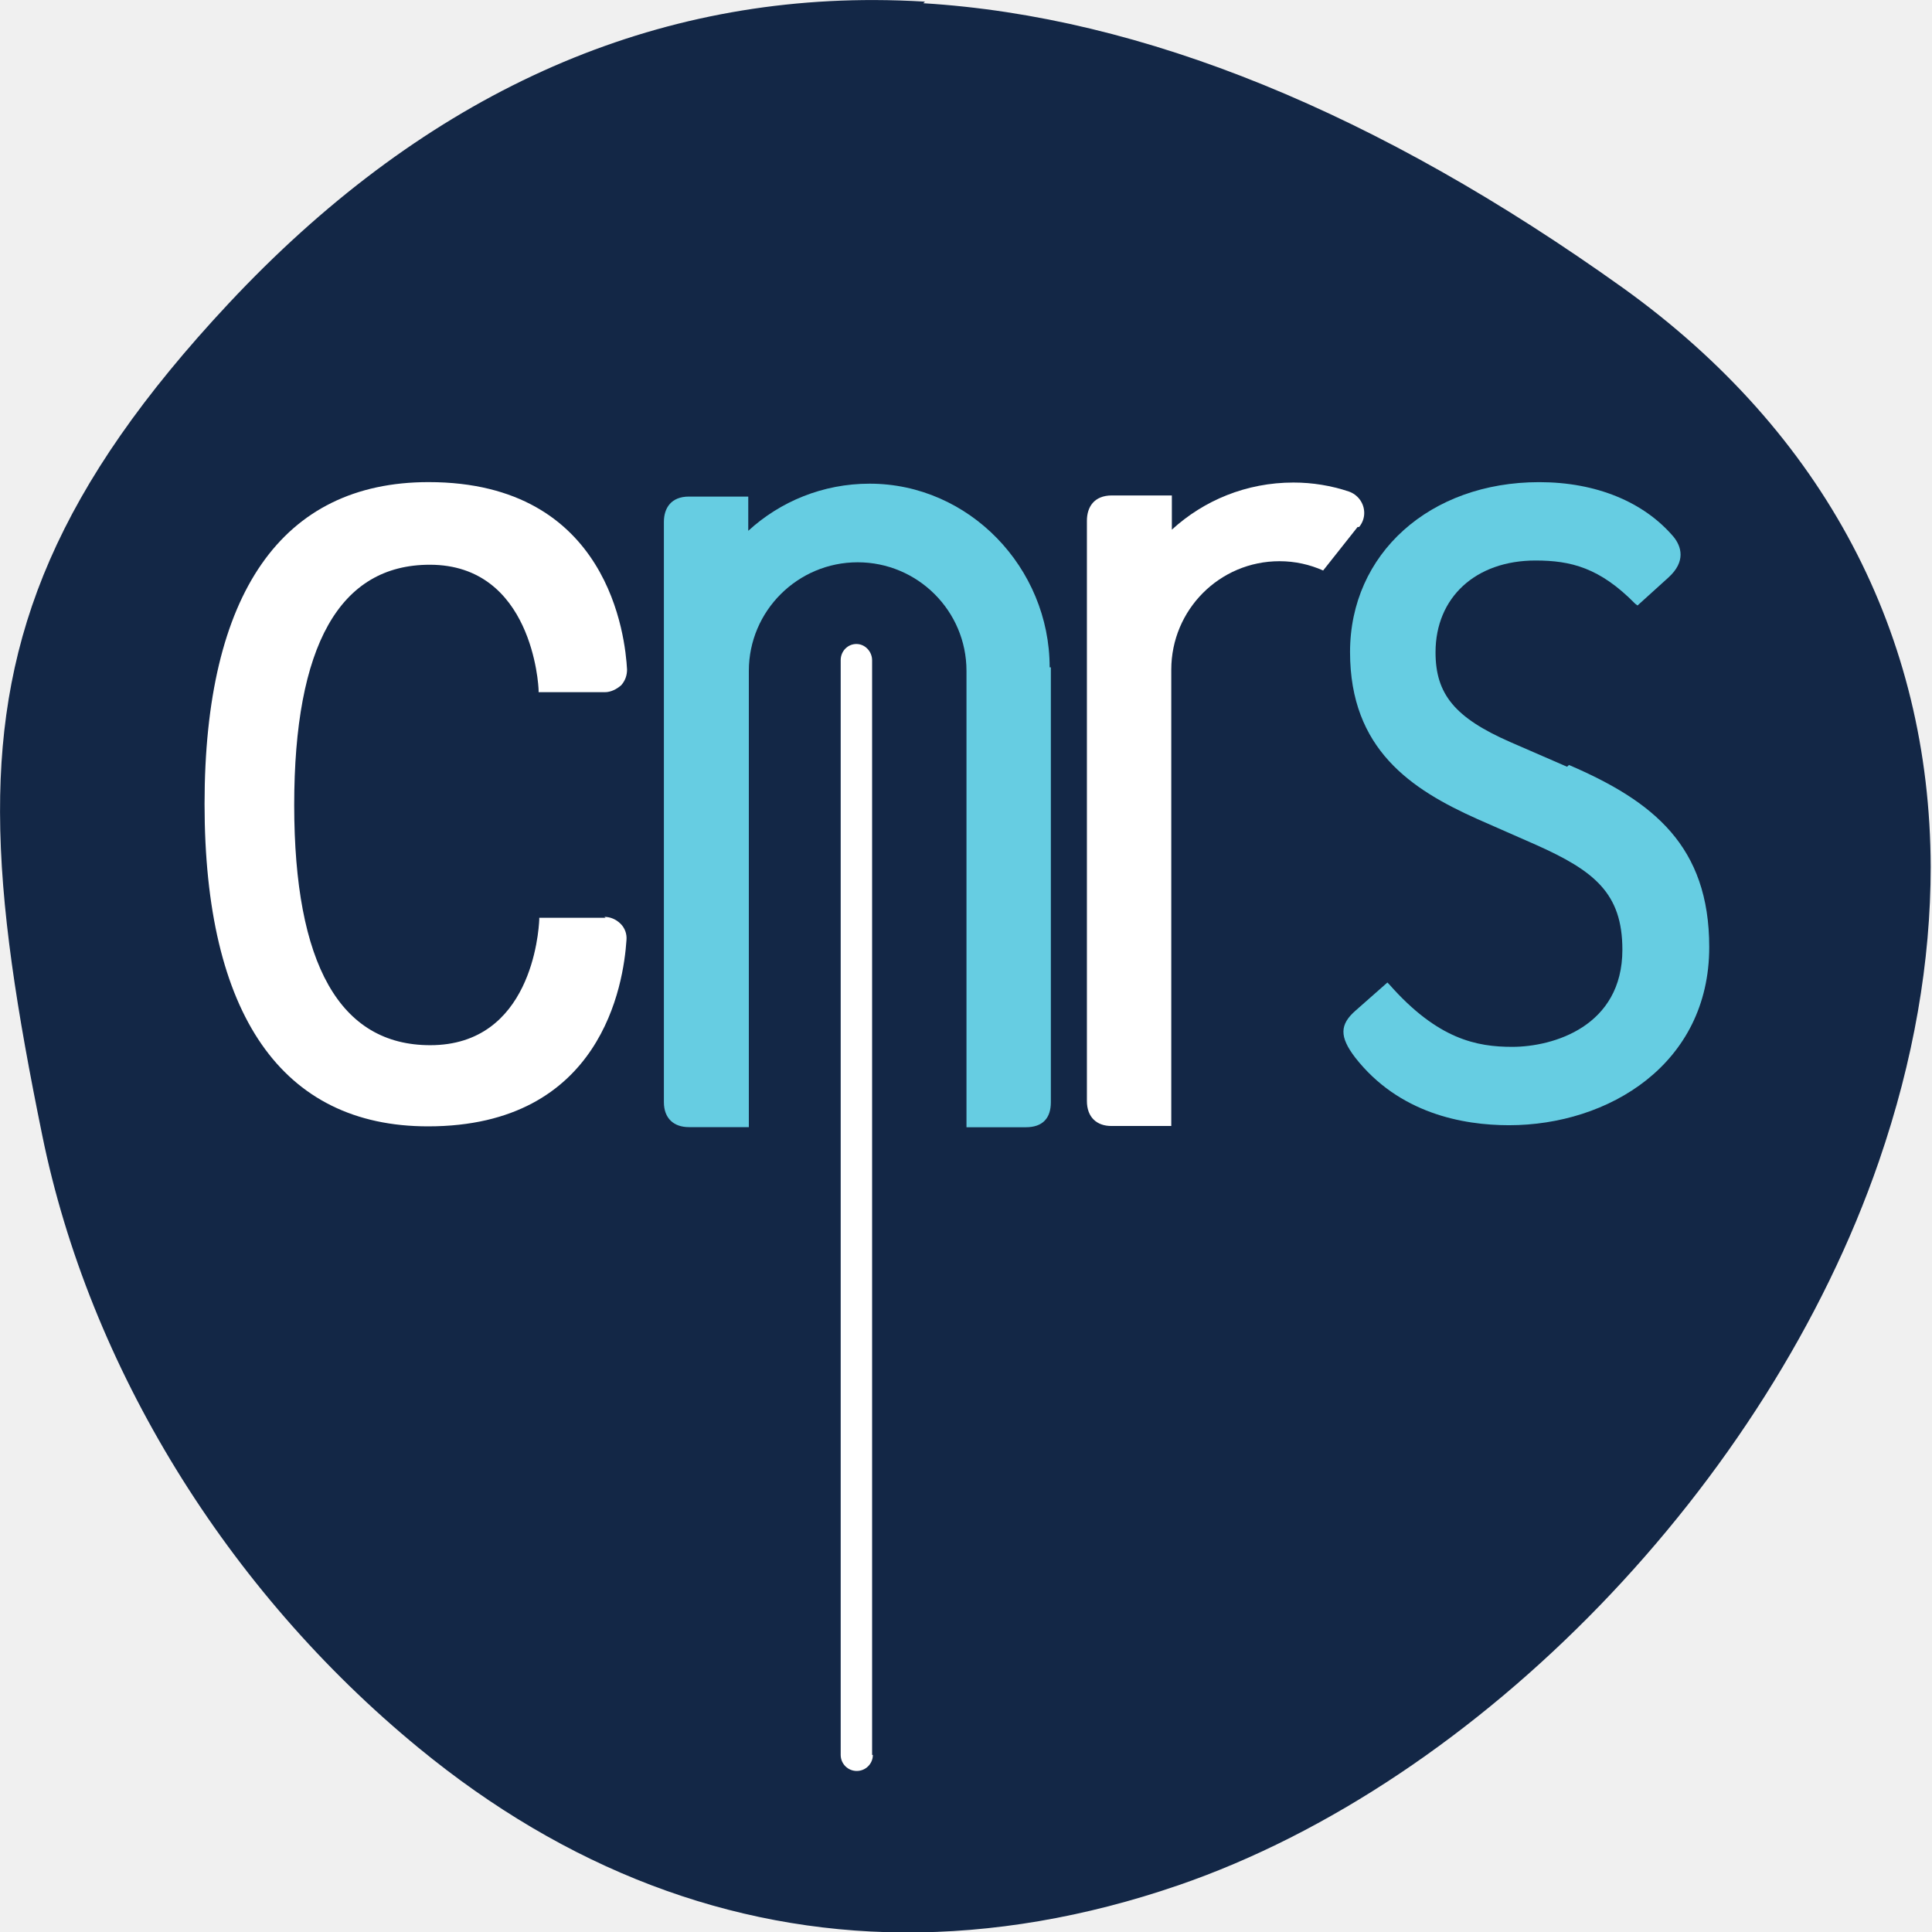
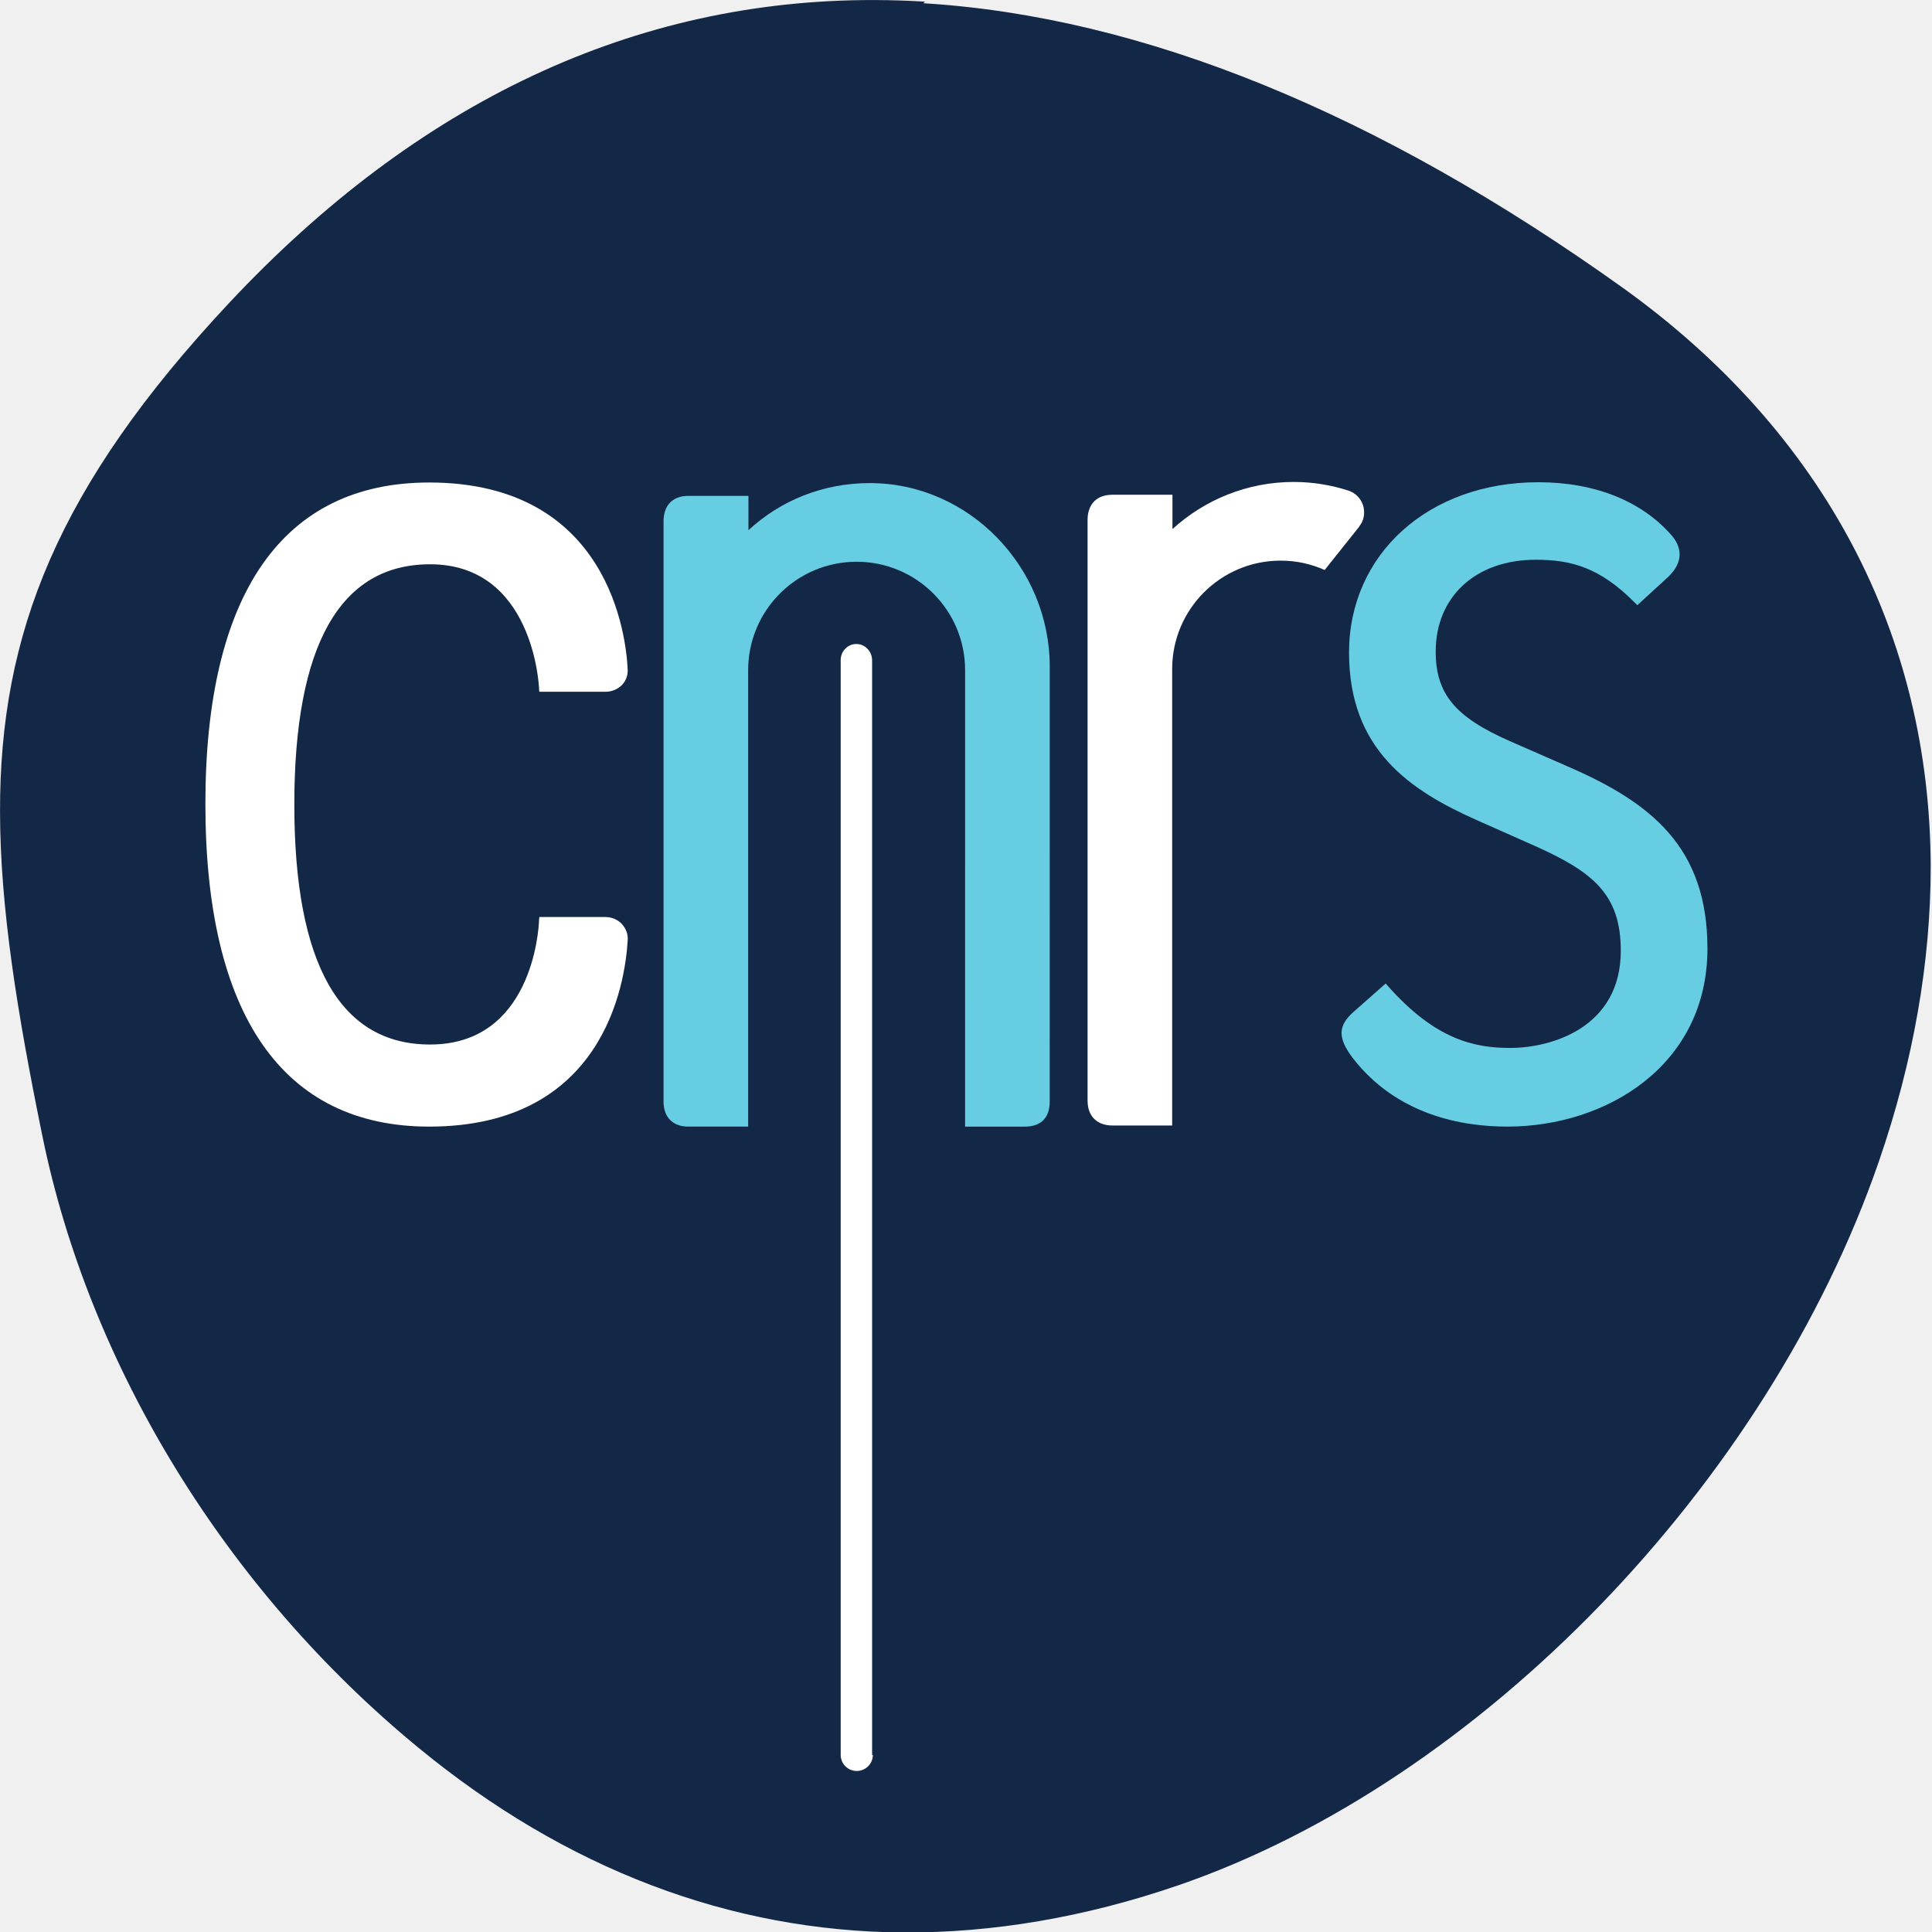
<svg xmlns="http://www.w3.org/2000/svg" width="1000" height="1000">
  <g>
    <path fill="#132746" d="M478.78,0.86c-8.73,-0.54,-17.47,-0.81,-26.14,-0.84c-124.01,-0.30,-236.37,52.41,-334.24,157.00c-88.74,94.88,-118.62,171.18,-118.38,263.36c0.09,49.40,8.85,103.62,21.83,167.18c24.40,119.88,95.48,235.56,194.89,317.19c76.21,62.65,161.15,94.88,250.62,95.48c46.38,0.30,94.28,-7.83,142.48,-24.39c156.03,-53.61,305.14,-207.84,362.68,-374.73c18.07,-52.41,26.80,-103.62,26.80,-152.42c-0.30,-119.88,-54.82,-224.71,-159.35,-299.72c-126.81,-90.67,-248.51,-140.37,-362.07,-147.30" />
-     <path fill="#fff" d="M313.46,475.03l-34.34,0l0,0.96c-0.30,6.62,-4.21,65.00,-56.45,65.00c-46.69,0,-70.36,-41.81,-70.39,-124.28c0,-82.53,23.49,-124.40,70.18,-124.40c53.01,0,56.32,62.35,56.32,65.06l0,0.90l34.34,0c3.01,0,6.02,-1.50,8.43,-3.61c2.10,-2.40,3.01,-5.12,3.01,-8.13c-0.90,-16.26,-9.03,-96.99,-102.71,-96.99c-75.90,0,-115.97,57.53,-115.97,166.58s40.06,166.88,115.67,166.88c90.06,0,101.21,-73.80,102.71,-96.39c0.30,-3.31,-0.90,-6.32,-3.01,-8.43c-2.40,-2.40,-5.42,-3.61,-8.43,-3.61" />
-     <path fill="#66cde2" d="M811.10,396.86l-29.52,-12.83c-28.43,-12.50,-38.55,-24.64,-38.55,-46.38c0,-28.43,20.78,-47.53,51.75,-47.53c18.28,0,33.28,3.73,51.60,22.38l1.20,0.90l15.96,-14.45c9.33,-8.43,6.62,-16.26,2.71,-21.08c-15.36,-18.07,-40.06,-28.31,-69.58,-28.31c-56.63,0,-97.89,37.05,-97.89,87.95c0,50.30,31.62,71.09,65.96,86.45l30.12,13.25c30.42,13.55,44.88,25.18,44.88,54.34c0,39.76,-35.84,50.30,-57.02,50.30c-18.37,0,-38.55,-3.91,-63.55,-32.23l-1.05,-1.08l-16.38,14.45c-8.43,7.31,-8.49,13.67,-0.30,24.39c22.59,28.91,55.72,35.03,79.64,35.03c51.51,0,103.62,-31.62,103.62,-92.17c0,-52.29,-28.91,-75.51,-72.59,-94.28" />
-     <path fill="#66cde2" d="M543.30,345.41c0,-51.51,-41.65,-95.06,-93.17,-95.06c-24.21,0,-46.26,9.21,-62.83,24.39l0,-17.71l-30.72,0c-9.33,0,-12.95,6.08,-12.95,13.10l0,300.32c0,8.43,5.12,12.95,12.95,12.95l31.02,0l0,-236.16c0,-31.02,25.30,-56.20,56.33,-56.20s56.32,25.15,56.32,56.20l0,236.22l30.72,0c8.73,0,12.95,-4.72,12.95,-12.95l0,-225.10Z" />
-     <path fill="#fff" d="M703.50,272.75c1.62,-1.98,2.62,-4.51,2.62,-7.22c0,-5.21,-3.37,-9.54,-8.01,-11.14c-9.03,-3.01,-18.67,-4.63,-28.61,-4.63c-24.39,0,-46.38,9.24,-62.95,24.39l0,-17.71l-31.02,0c-9.33,0,-12.95,6.11,-12.95,13.10l0,300.32c0,8.43,5.12,12.95,12.65,12.95l31.02,0l0,-236.16c0,-31.02,25.00,-56.17,56.02,-56.17c8.13,0,15.66,1.74,22.59,4.81l17.77,-22.44l0,-0.06Z" />
-     <path fill="#fff" d="M451.79,908.34c0,4.60,-3.73,8.31,-8.34,8.31c-4.57,0,-8.31,-3.70,-8.31,-8.31l0,-566.67c0,-4.60,3.61,-8.34,8.13,-8.34c4.51,0,8.13,3.91,8.13,8.43L451.40,908.34Z" />
+     <g fill="#fff">
+       <path d="M313.43,474.65l-34.25,0l-0.14,1.02c-0.14,6.61,-4.11,64.97,-56.44,64.97c-46.59,0,-70.26,-41.74,-70.26,-124.21c0,-82.46,23.66,-124.36,70.26,-124.36c53.21,0,56.44,62.32,56.44,64.97l0.14,1.02l34.25,0c3.23,0,6.32,-1.32,8.52,-3.52c2.05,-2.20,3.08,-4.99,2.94,-7.93c-0.73,-16.16,-8.96,-96.87,-102.75,-96.87c-75.70,0,-115.83,57.47,-115.83,166.40c0,109.22,40.13,166.99,115.83,166.99c90.25,0,101.42,-73.79,102.75,-96.43c0.29,-3.08,-0.88,-6.02,-2.94,-8.37c-2.20,-2.35,-5.29,-3.67,-8.52,-3.67Z" />
+       <path fill="#66cde2" d="M543.34,345.00c0,-51.45,-41.74,-94.96,-93.19,-94.96c-24.25,0,-46.30,9.11,-62.76,24.40l0,-17.78l-31.01,0c-9.40,0,-12.93,6.17,-12.93,13.08l0,300.46c0,8.37,5.14,12.93,12.78,12.93l31.01,0l0,-236.22c0,-31.01,25.13,-56.15,56.15,-56.15s56.15,25.13,56.15,56.15L499.53,583.14l30.87,0c8.52,0,12.93,-4.70,12.93,-12.93L543.34,345.00Z" />
+       <path d="M703.57,272.38c1.61,-1.91,2.49,-4.40,2.49,-7.20c0,-5.14,-3.23,-9.55,-7.93,-11.17c-8.96,-2.94,-18.52,-4.55,-28.51,-4.55c-24.10,0,-46.15,9.26,-62.76,24.40l0,-17.78l-31.01,0c-9.40,0,-12.93,6.17,-12.93,13.08l0,300.46c0,8.37,5.14,12.93,12.78,12.93l31.01,0l0,-236.22c0,-31.01,25.13,-56.15,56.15,-56.15c8.23,0,15.87,1.76,22.78,4.85l17.93,-22.49Z" />
+       <path fill="#66cde2" d="M811.17,396.59l-29.54,-12.93c-28.51,-12.49,-38.51,-24.54,-38.51,-46.45c0,-28.37,20.72,-47.48,51.74,-47.48c18.22,0,33.22,3.82,51.59,22.49l1.02,1.02l15.72,-14.40c9.11,-8.52,6.46,-16.16,2.64,-21.02c-15.43,-18.22,-39.98,-28.22,-69.53,-28.22c-56.88,0,-98.04,37.19,-98.04,88.20c0,50.27,31.60,71.29,65.85,86.58l30.13,13.37c30.28,13.52,44.68,25.13,44.68,54.39c0,39.69,-35.86,50.27,-57.18,50.27c-18.22,0,-38.51,-3.96,-63.50,-32.19l-1.02,-1.17l-16.46,14.55c-8.37,7.34,-8.52,13.67,-0.29,24.40c22.63,28.95,55.86,35.13,79.67,35.13c51.44,0,103.63,-31.75,103.63,-92.16c0,-52.33,-28.95,-75.55,-72.61,-94.37Z" />
+     </g>
+     <g fill="#fff">
+       <path fill="#fff" d="M451.79,908.34c0,4.60,-3.73,8.31,-8.34,8.31c-4.57,0,-8.31,-3.70,-8.31,-8.31l0,-566.67c0,-4.60,3.61,-8.34,8.13,-8.34c4.51,0,8.13,3.91,8.13,8.43L451.40,908.34Z" />
+     </g>
  </g>
</svg>
